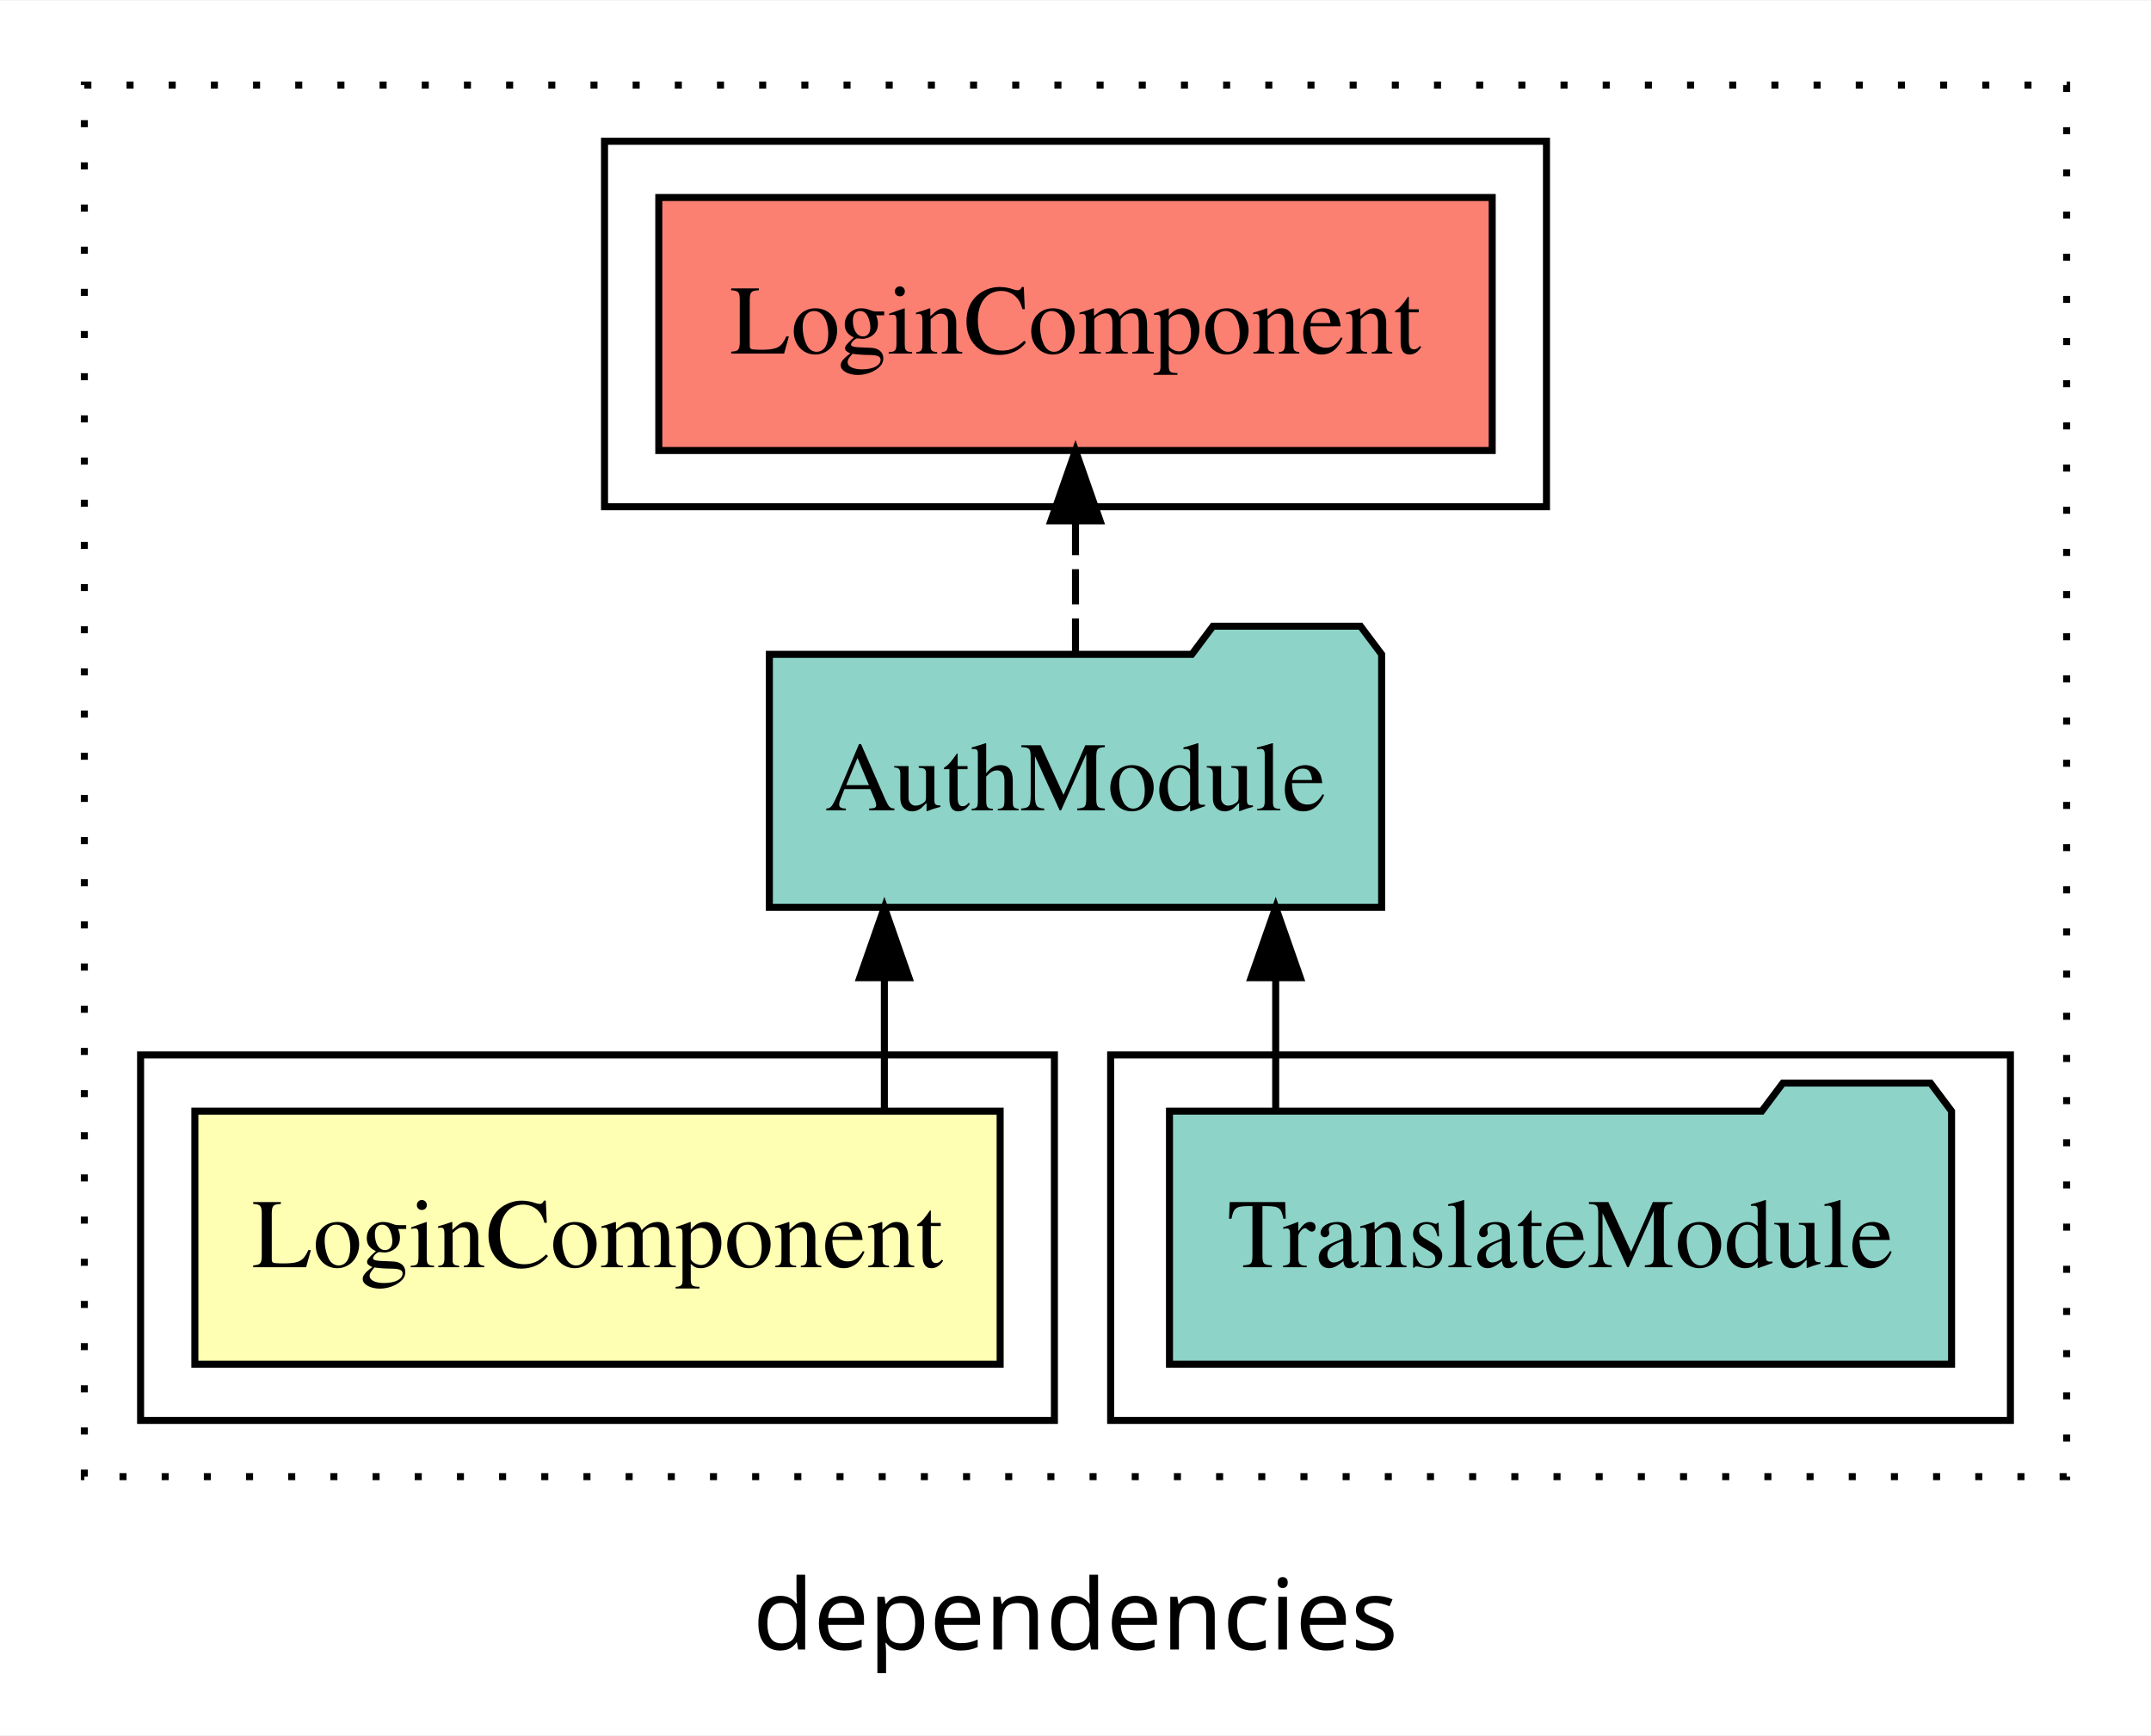
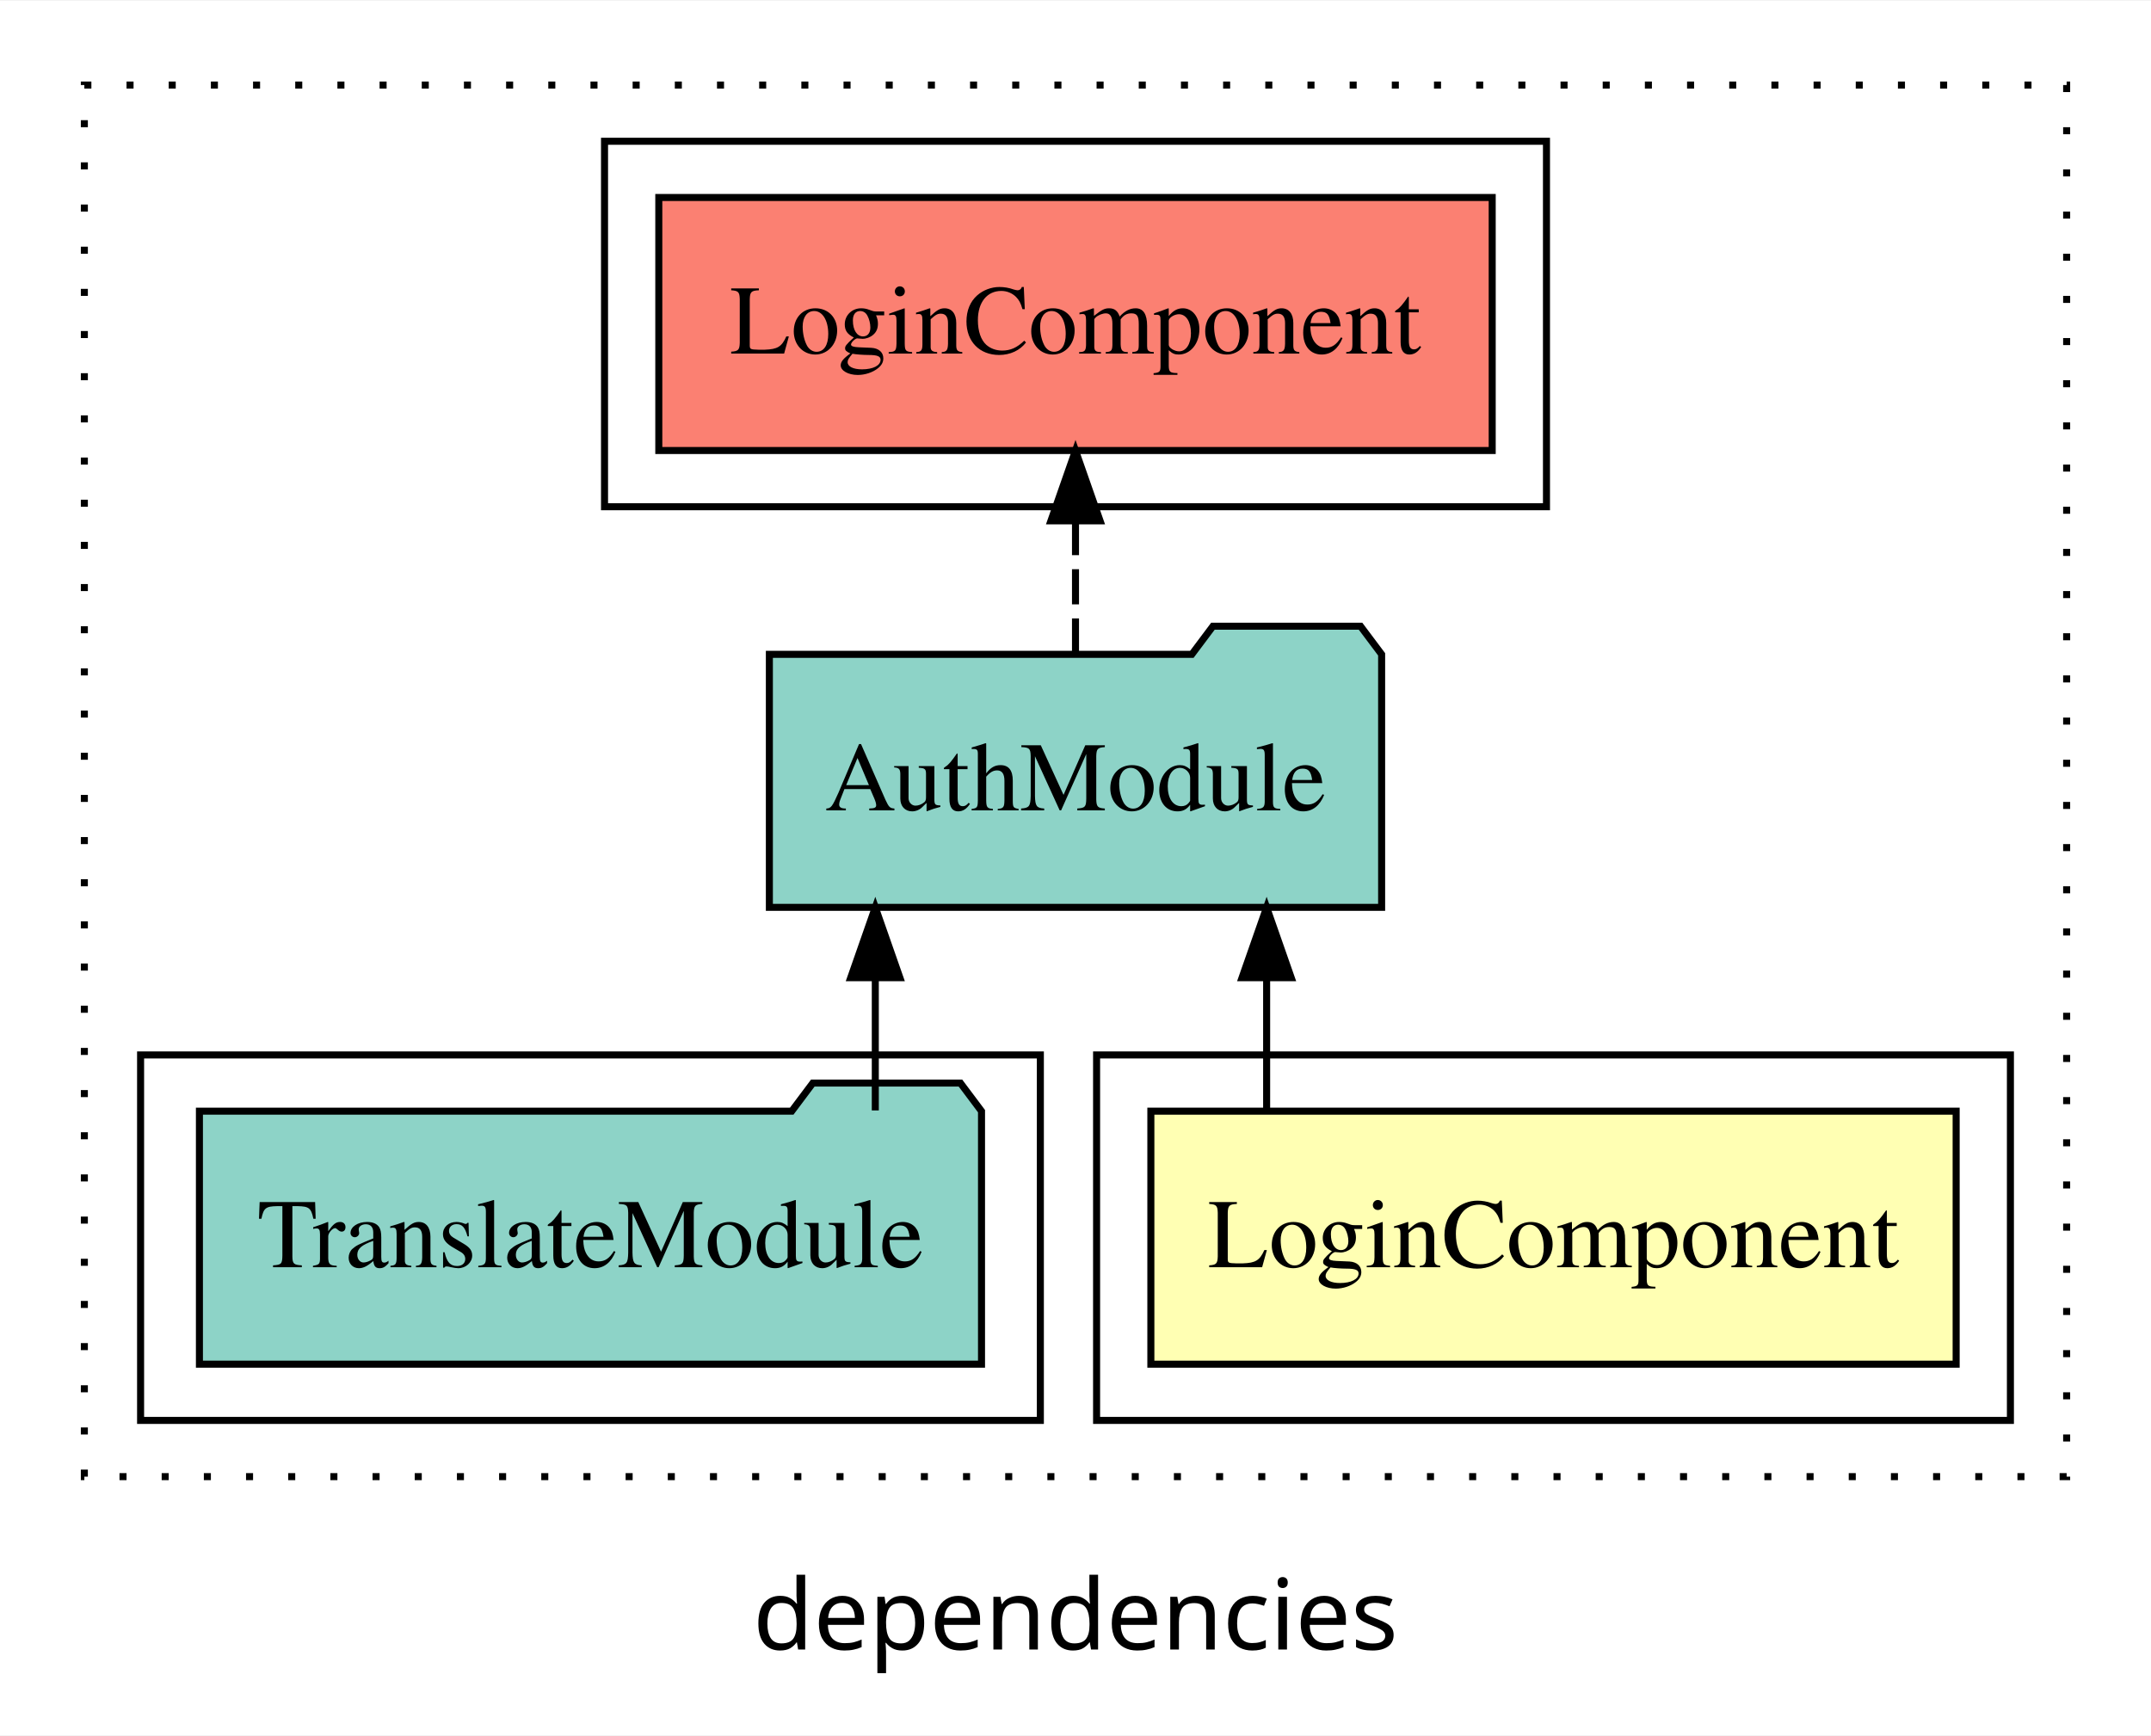
<svg xmlns="http://www.w3.org/2000/svg" width="306pt" height="247pt" viewBox="0.00 0.00 306.00 246.80">
  <g id="graph0" class="graph" transform="scale(1 1) rotate(0) translate(4 242.8)">
    <polygon fill="white" stroke="transparent" points="-4,4 -4,-242.8 302,-242.8 302,4 -4,4" />
    <text text-anchor="middle" x="149" y="-8.2" font-family="sans-serif" font-size="14.00">dependencies</text>
    <g id="clust1" class="cluster">
      <polygon fill="none" stroke="black" stroke-dasharray="1,5" points="8,-32.8 8,-230.8 290,-230.8 290,-32.8 8,-32.8" />
    </g>
+     <g id="clust2" class="cluster">
+       <polygon fill="none" stroke="black" points="152,-40.8 152,-92.8 282,-92.8 282,-40.8 152,-40.8" />
+     </g>
    <g id="clust4" class="cluster">
-       <polygon fill="none" stroke="black" points="154,-40.8 154,-92.8 282,-92.8 282,-40.8 154,-40.8" />
+       <polygon fill="none" stroke="black" points="16,-40.8 16,-92.8 144,-92.8 144,-40.8 16,-40.8" />
    </g>
    <g id="clust5" class="cluster">
      <polygon fill="none" stroke="black" points="82,-170.8 82,-222.8 216,-222.8 216,-170.8 82,-170.8" />
    </g>
-     <g id="clust2" class="cluster">
-       <polygon fill="none" stroke="black" points="16,-40.8 16,-92.8 146,-92.8 146,-40.8 16,-40.8" />
-     </g>
    <g id="node1" class="node">
-       <polygon fill="#ffffb3" stroke="black" points="138.28,-84.8 23.72,-84.8 23.72,-48.8 138.28,-48.8 138.28,-84.8" />
-       <text text-anchor="middle" x="81" y="-62.6" font-family="Times,serif" font-size="14.00">LoginComponent</text>
+       <polygon fill="#ffffb3" stroke="black" points="274.28,-84.8 159.72,-84.8 159.72,-48.8 274.28,-48.8 274.28,-84.8" />
+       <text text-anchor="middle" x="217" y="-62.6" font-family="Times,serif" font-size="14.00">LoginComponent</text>
    </g>
    <g id="node2" class="node">
      <polygon fill="#8dd3c7" stroke="black" points="192.55,-149.8 189.55,-153.8 168.55,-153.8 165.55,-149.8 105.45,-149.8 105.45,-113.8 192.55,-113.8 192.55,-149.8" />
      <text text-anchor="middle" x="149" y="-127.6" font-family="Times,serif" font-size="14.00">AuthModule</text>
    </g>
    <g id="edge1" class="edge">
-       <path fill="none" stroke="black" d="M121.81,-84.91C121.81,-84.91 121.81,-103.79 121.81,-103.79" />
-       <polygon fill="black" stroke="black" points="118.31,-103.79 121.81,-113.79 125.31,-103.79 118.31,-103.79" />
+       <path fill="none" stroke="black" d="M176.19,-84.91C176.19,-84.91 176.19,-103.79 176.19,-103.79" />
+       <polygon fill="black" stroke="black" points="172.69,-103.79 176.19,-113.79 179.69,-103.79 172.69,-103.79" />
    </g>
    <g id="node4" class="node">
      <polygon fill="#fb8072" stroke="black" points="208.28,-214.8 89.72,-214.8 89.72,-178.8 208.28,-178.8 208.28,-214.8" />
      <text text-anchor="middle" x="149" y="-192.6" font-family="Times,serif" font-size="14.00">LoginComponent </text>
    </g>
    <g id="edge3" class="edge">
      <path fill="none" stroke="black" stroke-dasharray="5,2" d="M149,-149.91C149,-149.91 149,-168.79 149,-168.79" />
      <polygon fill="black" stroke="black" points="145.5,-168.79 149,-178.79 152.5,-168.79 145.5,-168.79" />
    </g>
    <g id="node3" class="node">
-       <polygon fill="#8dd3c7" stroke="black" points="273.63,-84.8 270.63,-88.8 249.63,-88.8 246.63,-84.8 162.37,-84.8 162.37,-48.8 273.63,-48.8 273.63,-84.8" />
-       <text text-anchor="middle" x="218" y="-62.6" font-family="Times,serif" font-size="14.00">TranslateModule</text>
+       <polygon fill="#8dd3c7" stroke="black" points="135.63,-84.8 132.63,-88.8 111.63,-88.8 108.63,-84.8 24.37,-84.8 24.37,-48.8 135.63,-48.8 135.63,-84.8" />
+       <text text-anchor="middle" x="80" y="-62.6" font-family="Times,serif" font-size="14.00">TranslateModule</text>
    </g>
    <g id="edge2" class="edge">
-       <path fill="none" stroke="black" d="M177.48,-84.91C177.48,-84.91 177.48,-103.79 177.48,-103.79" />
-       <polygon fill="black" stroke="black" points="173.98,-103.79 177.48,-113.79 180.98,-103.79 173.98,-103.79" />
+       <path fill="none" stroke="black" d="M120.52,-84.91C120.52,-84.91 120.52,-103.79 120.52,-103.79" />
+       <polygon fill="black" stroke="black" points="117.02,-103.79 120.52,-113.79 124.02,-103.79 117.02,-103.79" />
    </g>
  </g>
</svg>
